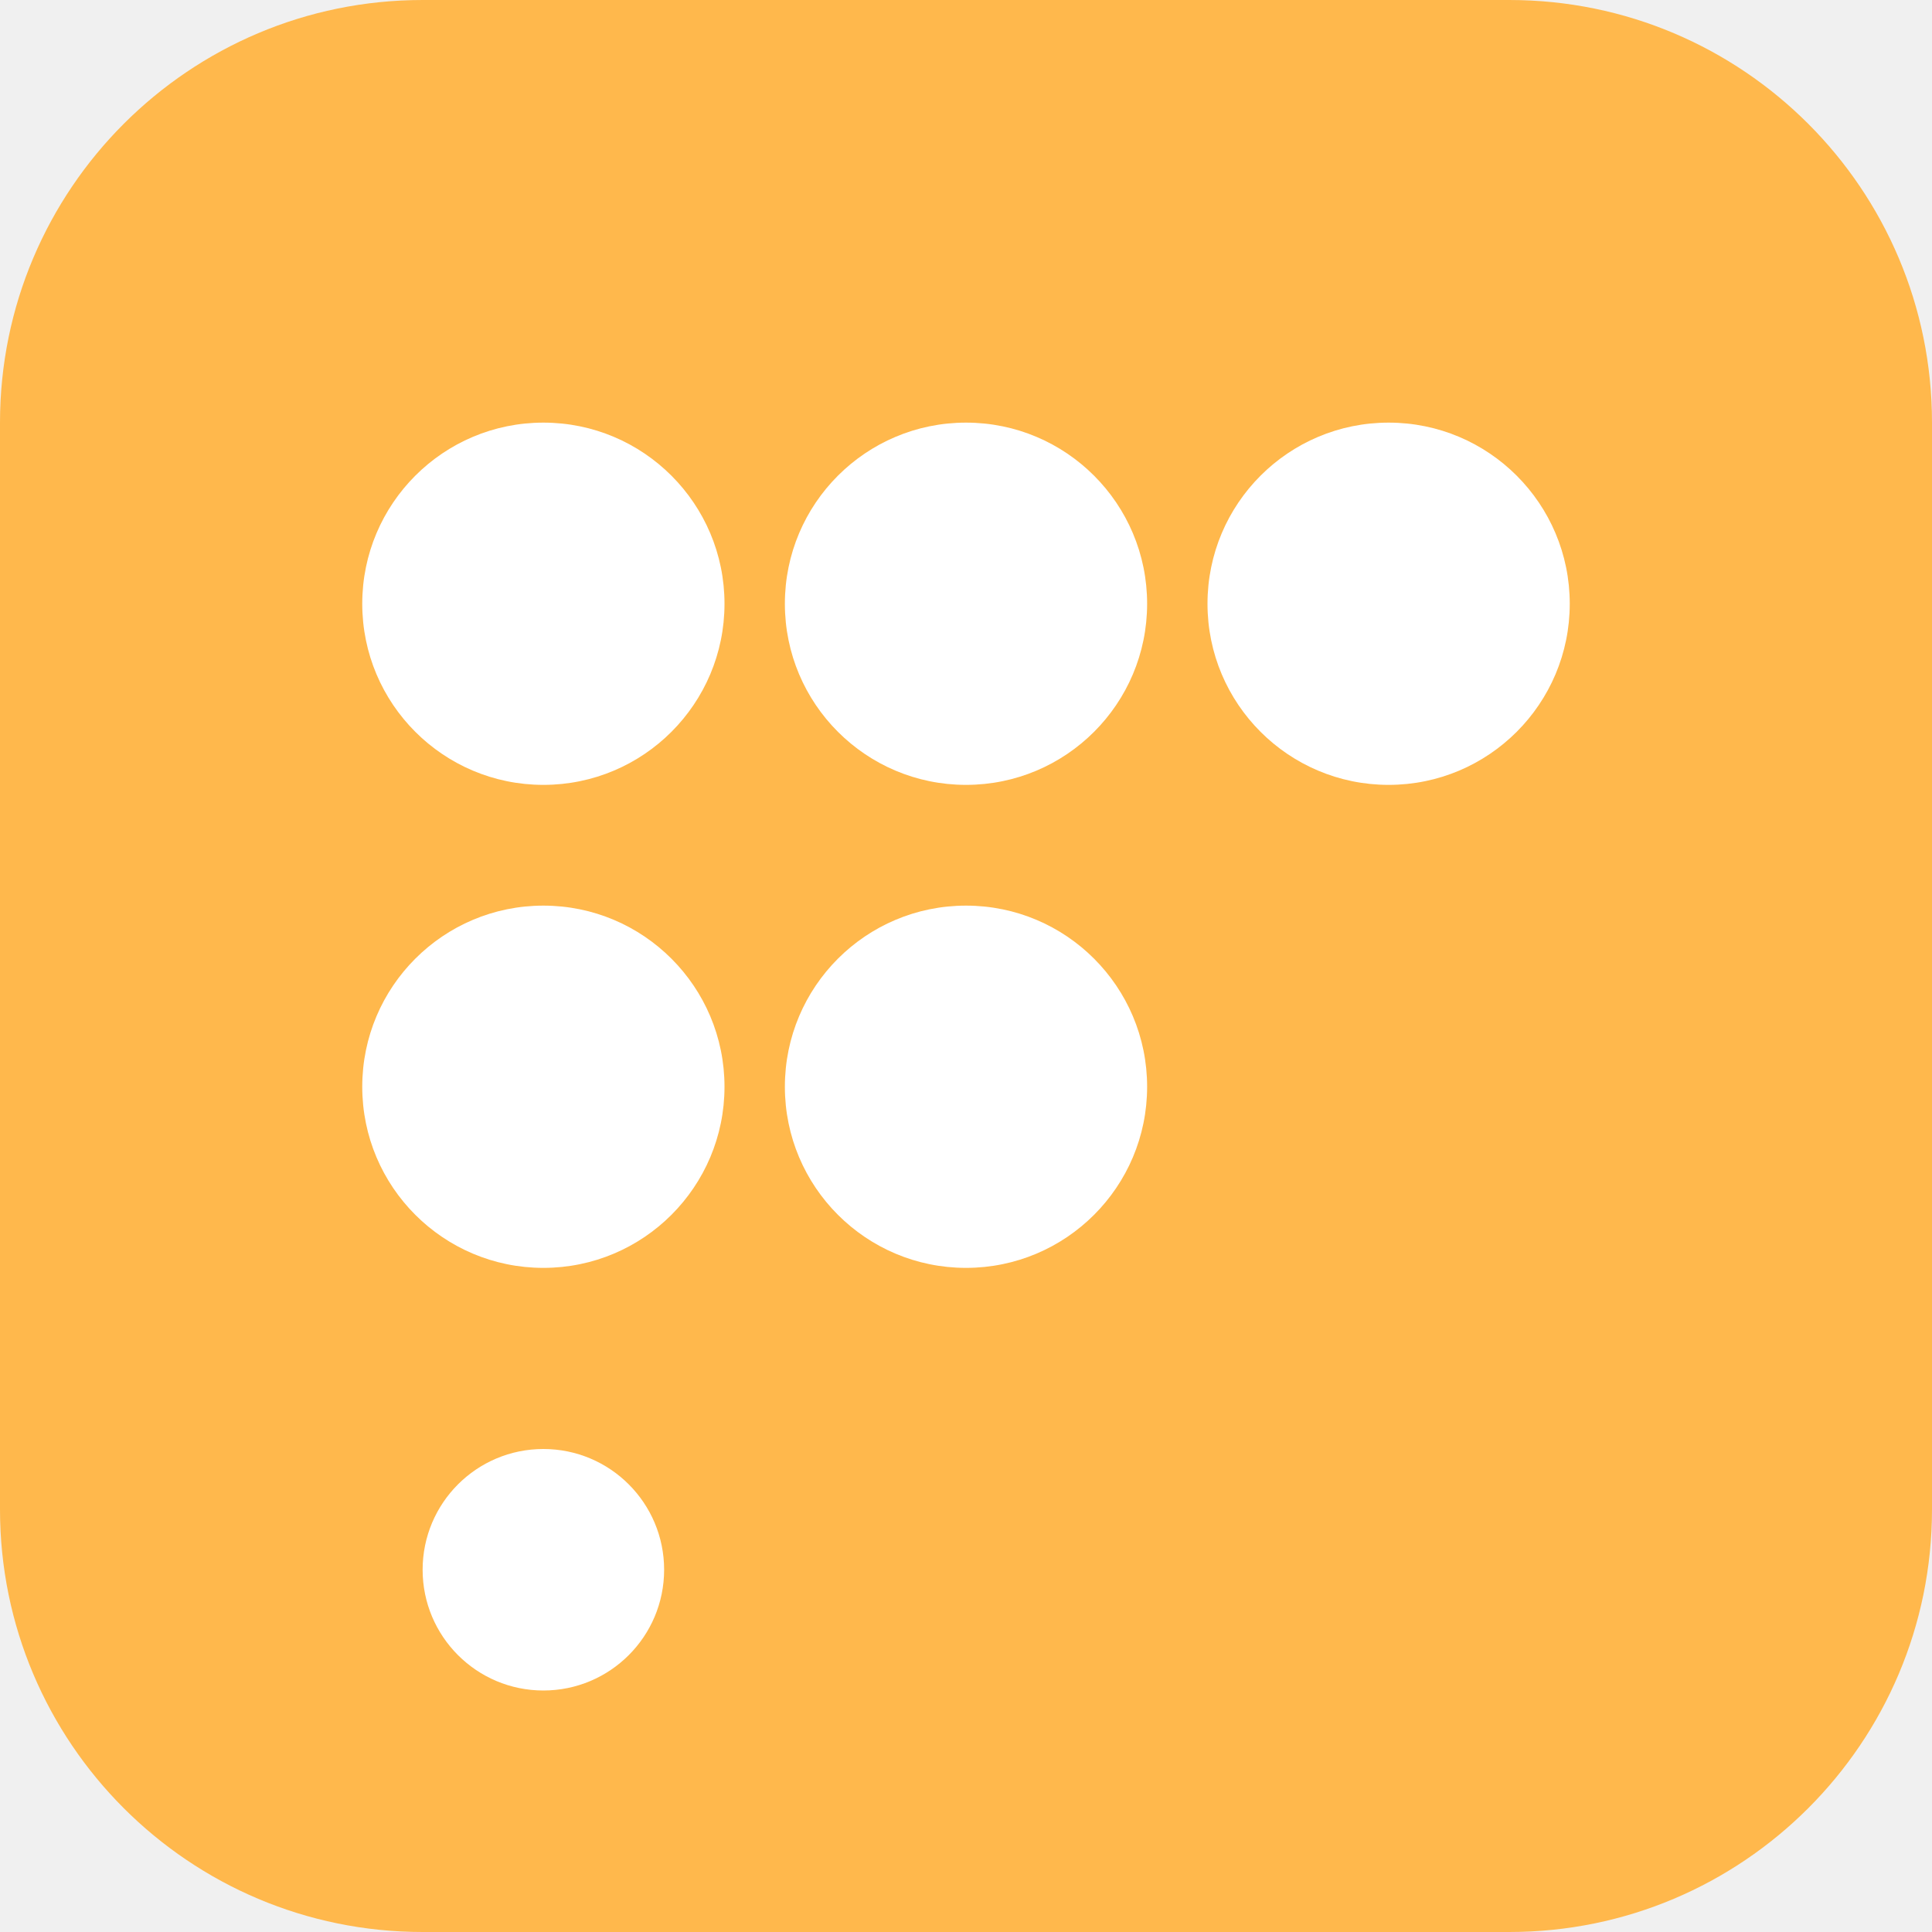
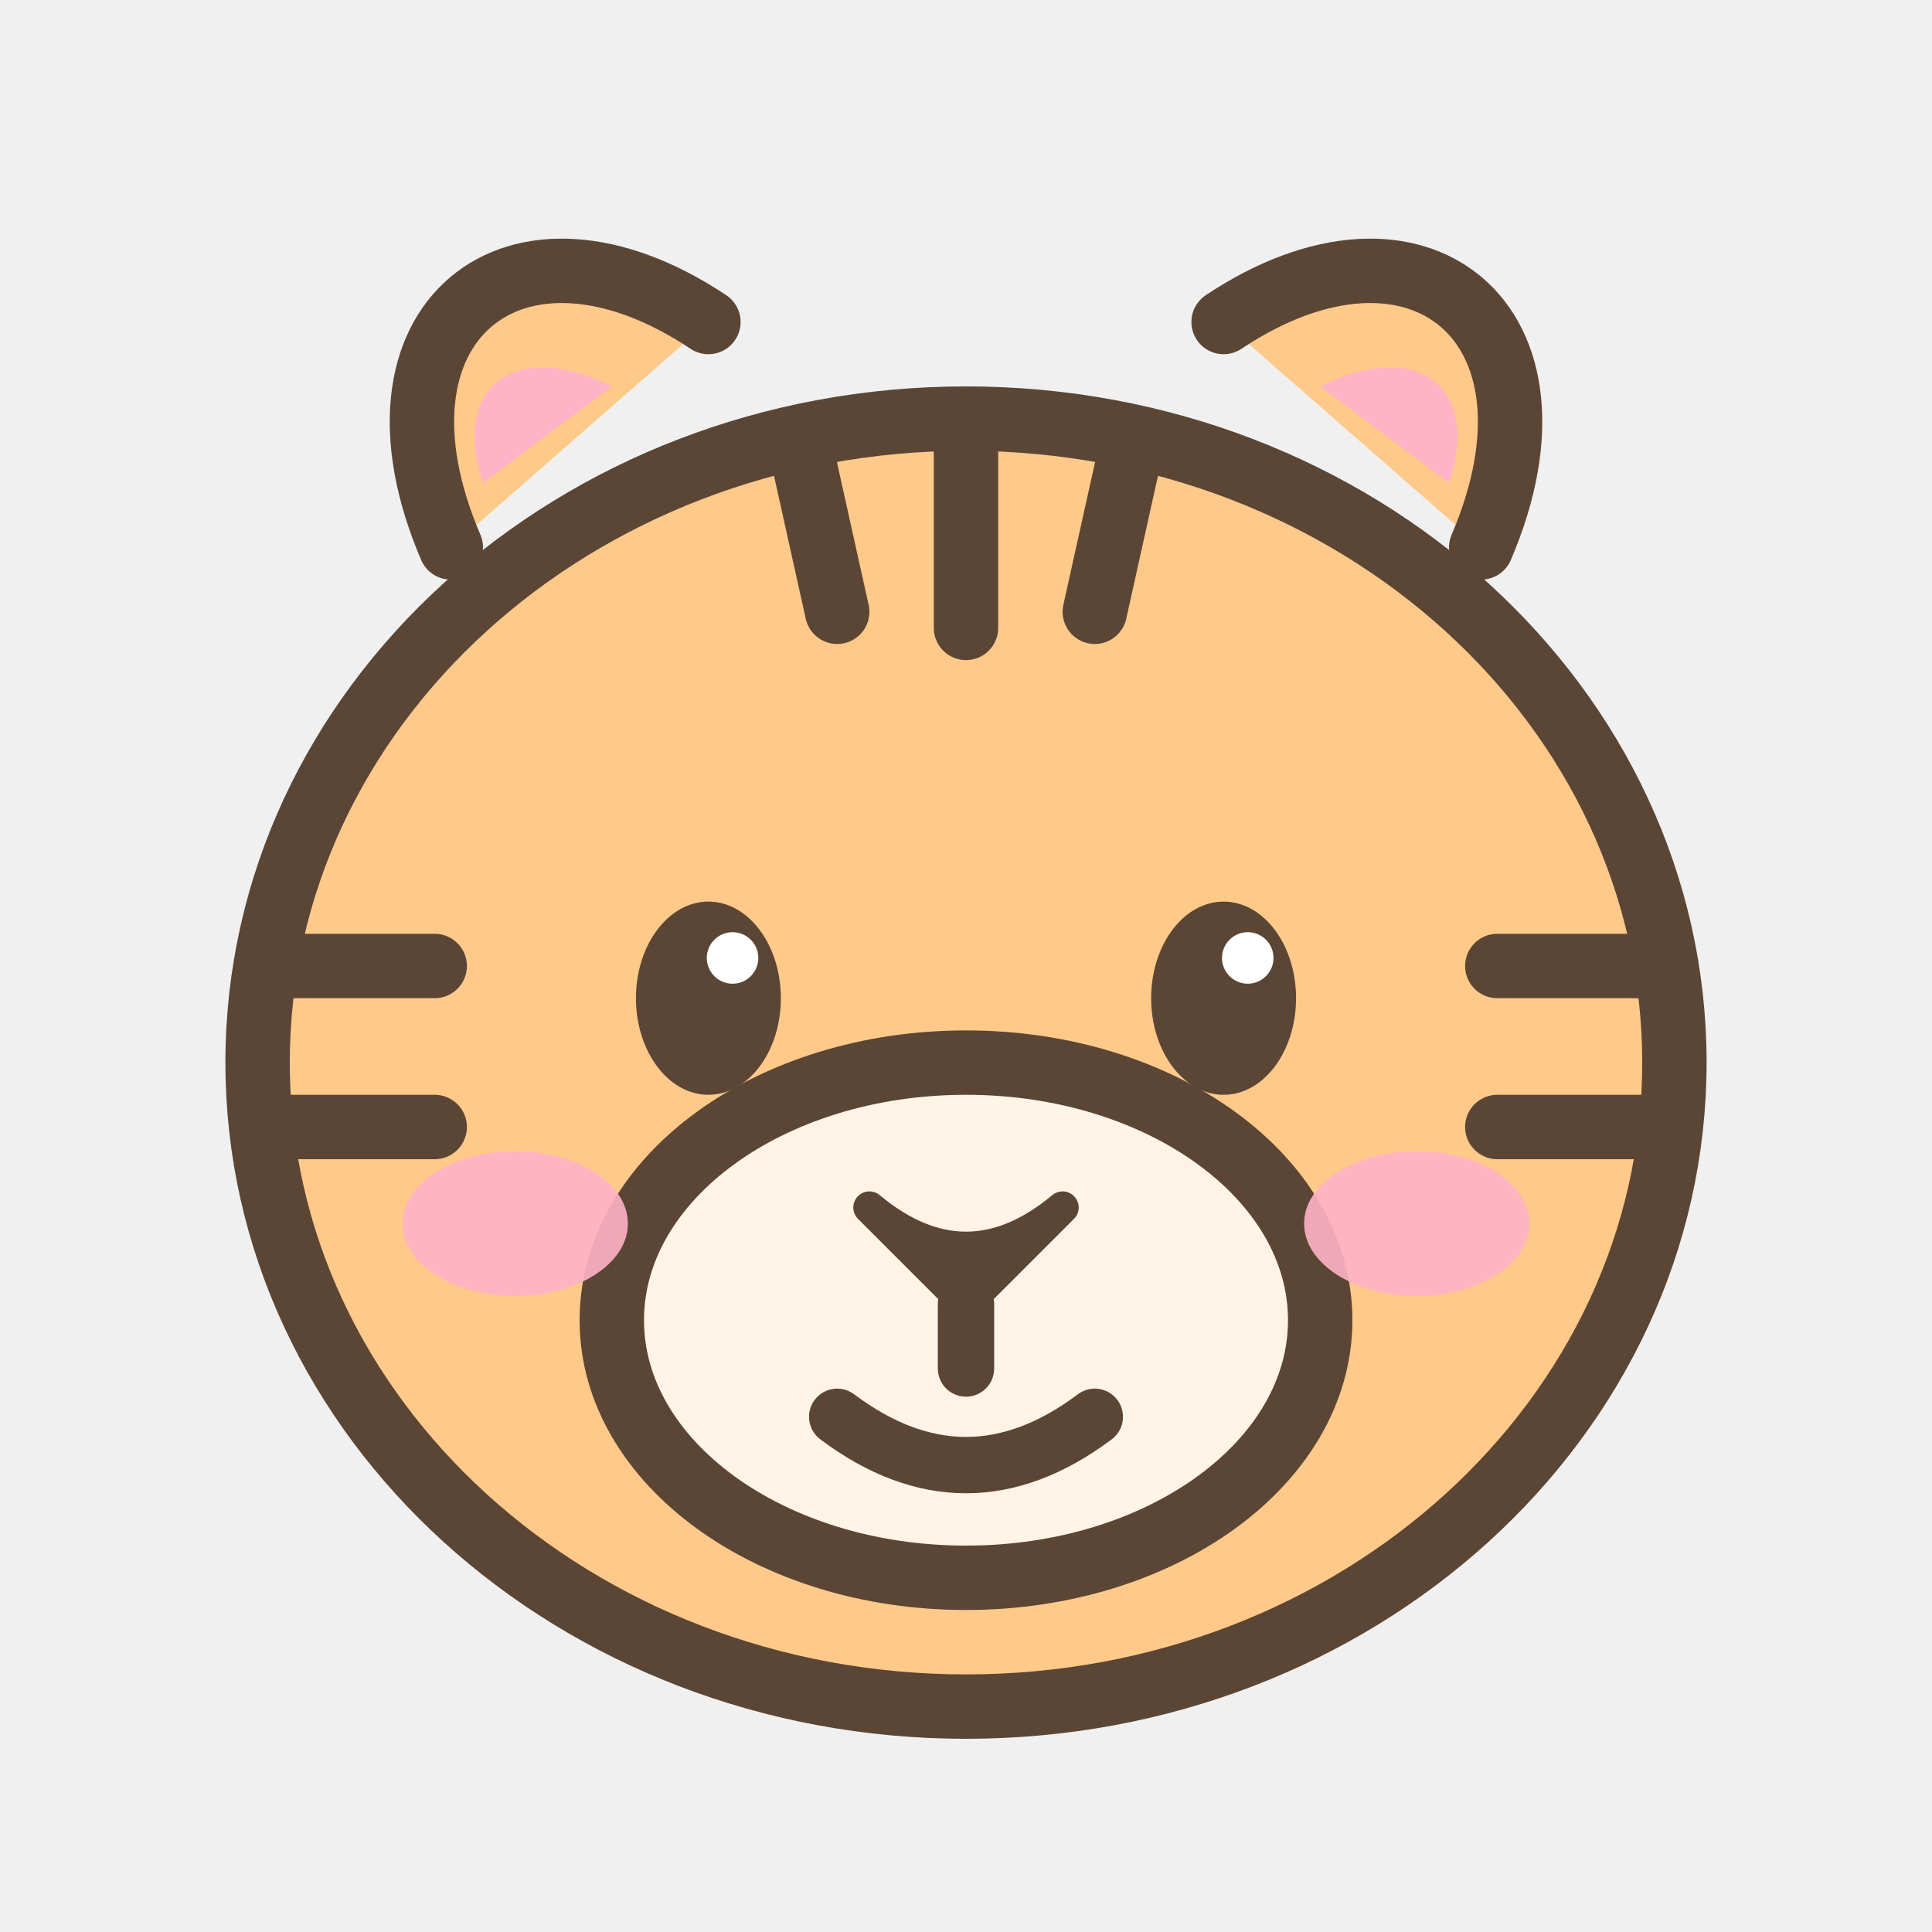
- <svg xmlns="http://www.w3.org/2000/svg" viewBox="0 0 64 64">
-   <rect width="64" height="64" rx="14" fill="#FFB84C" />
-   <circle cx="18" cy="20" r="6" fill="#fff" />
-   <circle cx="32" cy="20" r="6" fill="#fff" />
-   <circle cx="46" cy="20" r="6" fill="#fff" />
-   <circle cx="18" cy="36" r="6" fill="#fff" />
-   <circle cx="32" cy="36" r="6" fill="#fff" />
-   <circle cx="18" cy="52" r="4" fill="#fff" />
+ <svg xmlns="http://www.w3.org/2000/svg" viewBox="0 0 120 120">
+   <g stroke="#5B4636" stroke-width="4" stroke-linejoin="round" stroke-linecap="round">
+     <path d="M28 34c-6-14 4-22 16-14" fill="#FFC98A" />
+     <path d="M92 34c6-14-4-22-16-14" fill="#FFC98A" />
+     <path d="M30 30c-2-6 2-9 8-6" fill="#FFB3C6" stroke-width="0" />
+     <path d="M90 30c2-6-2-9-8-6" fill="#FFB3C6" stroke-width="0" />
+     <ellipse cx="60" cy="66" rx="44" ry="40" fill="#FFC98A" />
+     <path d="M60 27v12M50 29l2 9M70 29l-2 9" fill="none" />
+     <path d="M17 60h10M18 70h9M103 60h-10M102 70h-9" fill="none" />
+     <ellipse cx="60" cy="82" rx="22" ry="16" fill="#FFF4E6" />
+   </g>
+   <ellipse cx="44" cy="62" rx="4.5" ry="6" fill="#5B4636" />
+   <ellipse cx="76" cy="62" rx="4.5" ry="6" fill="#5B4636" />
+   <circle cx="45.5" cy="59.5" r="1.6" fill="#fff" />
+   <circle cx="77.5" cy="59.5" r="1.6" fill="#fff" />
+   <ellipse cx="32" cy="76" rx="7" ry="4.5" fill="#FFB3C6" opacity=".9" />
+   <ellipse cx="88" cy="76" rx="7" ry="4.5" fill="#FFB3C6" opacity=".9" />
+   <path d="M54 75q6 5 12 0l-6 6z" fill="#5B4636" stroke="#5B4636" stroke-width="2" stroke-linejoin="round" />
+   <path d="M60 81v4M52 88q8 6 16 0" stroke="#5B4636" stroke-width="3.5" fill="none" stroke-linecap="round" />
</svg>
